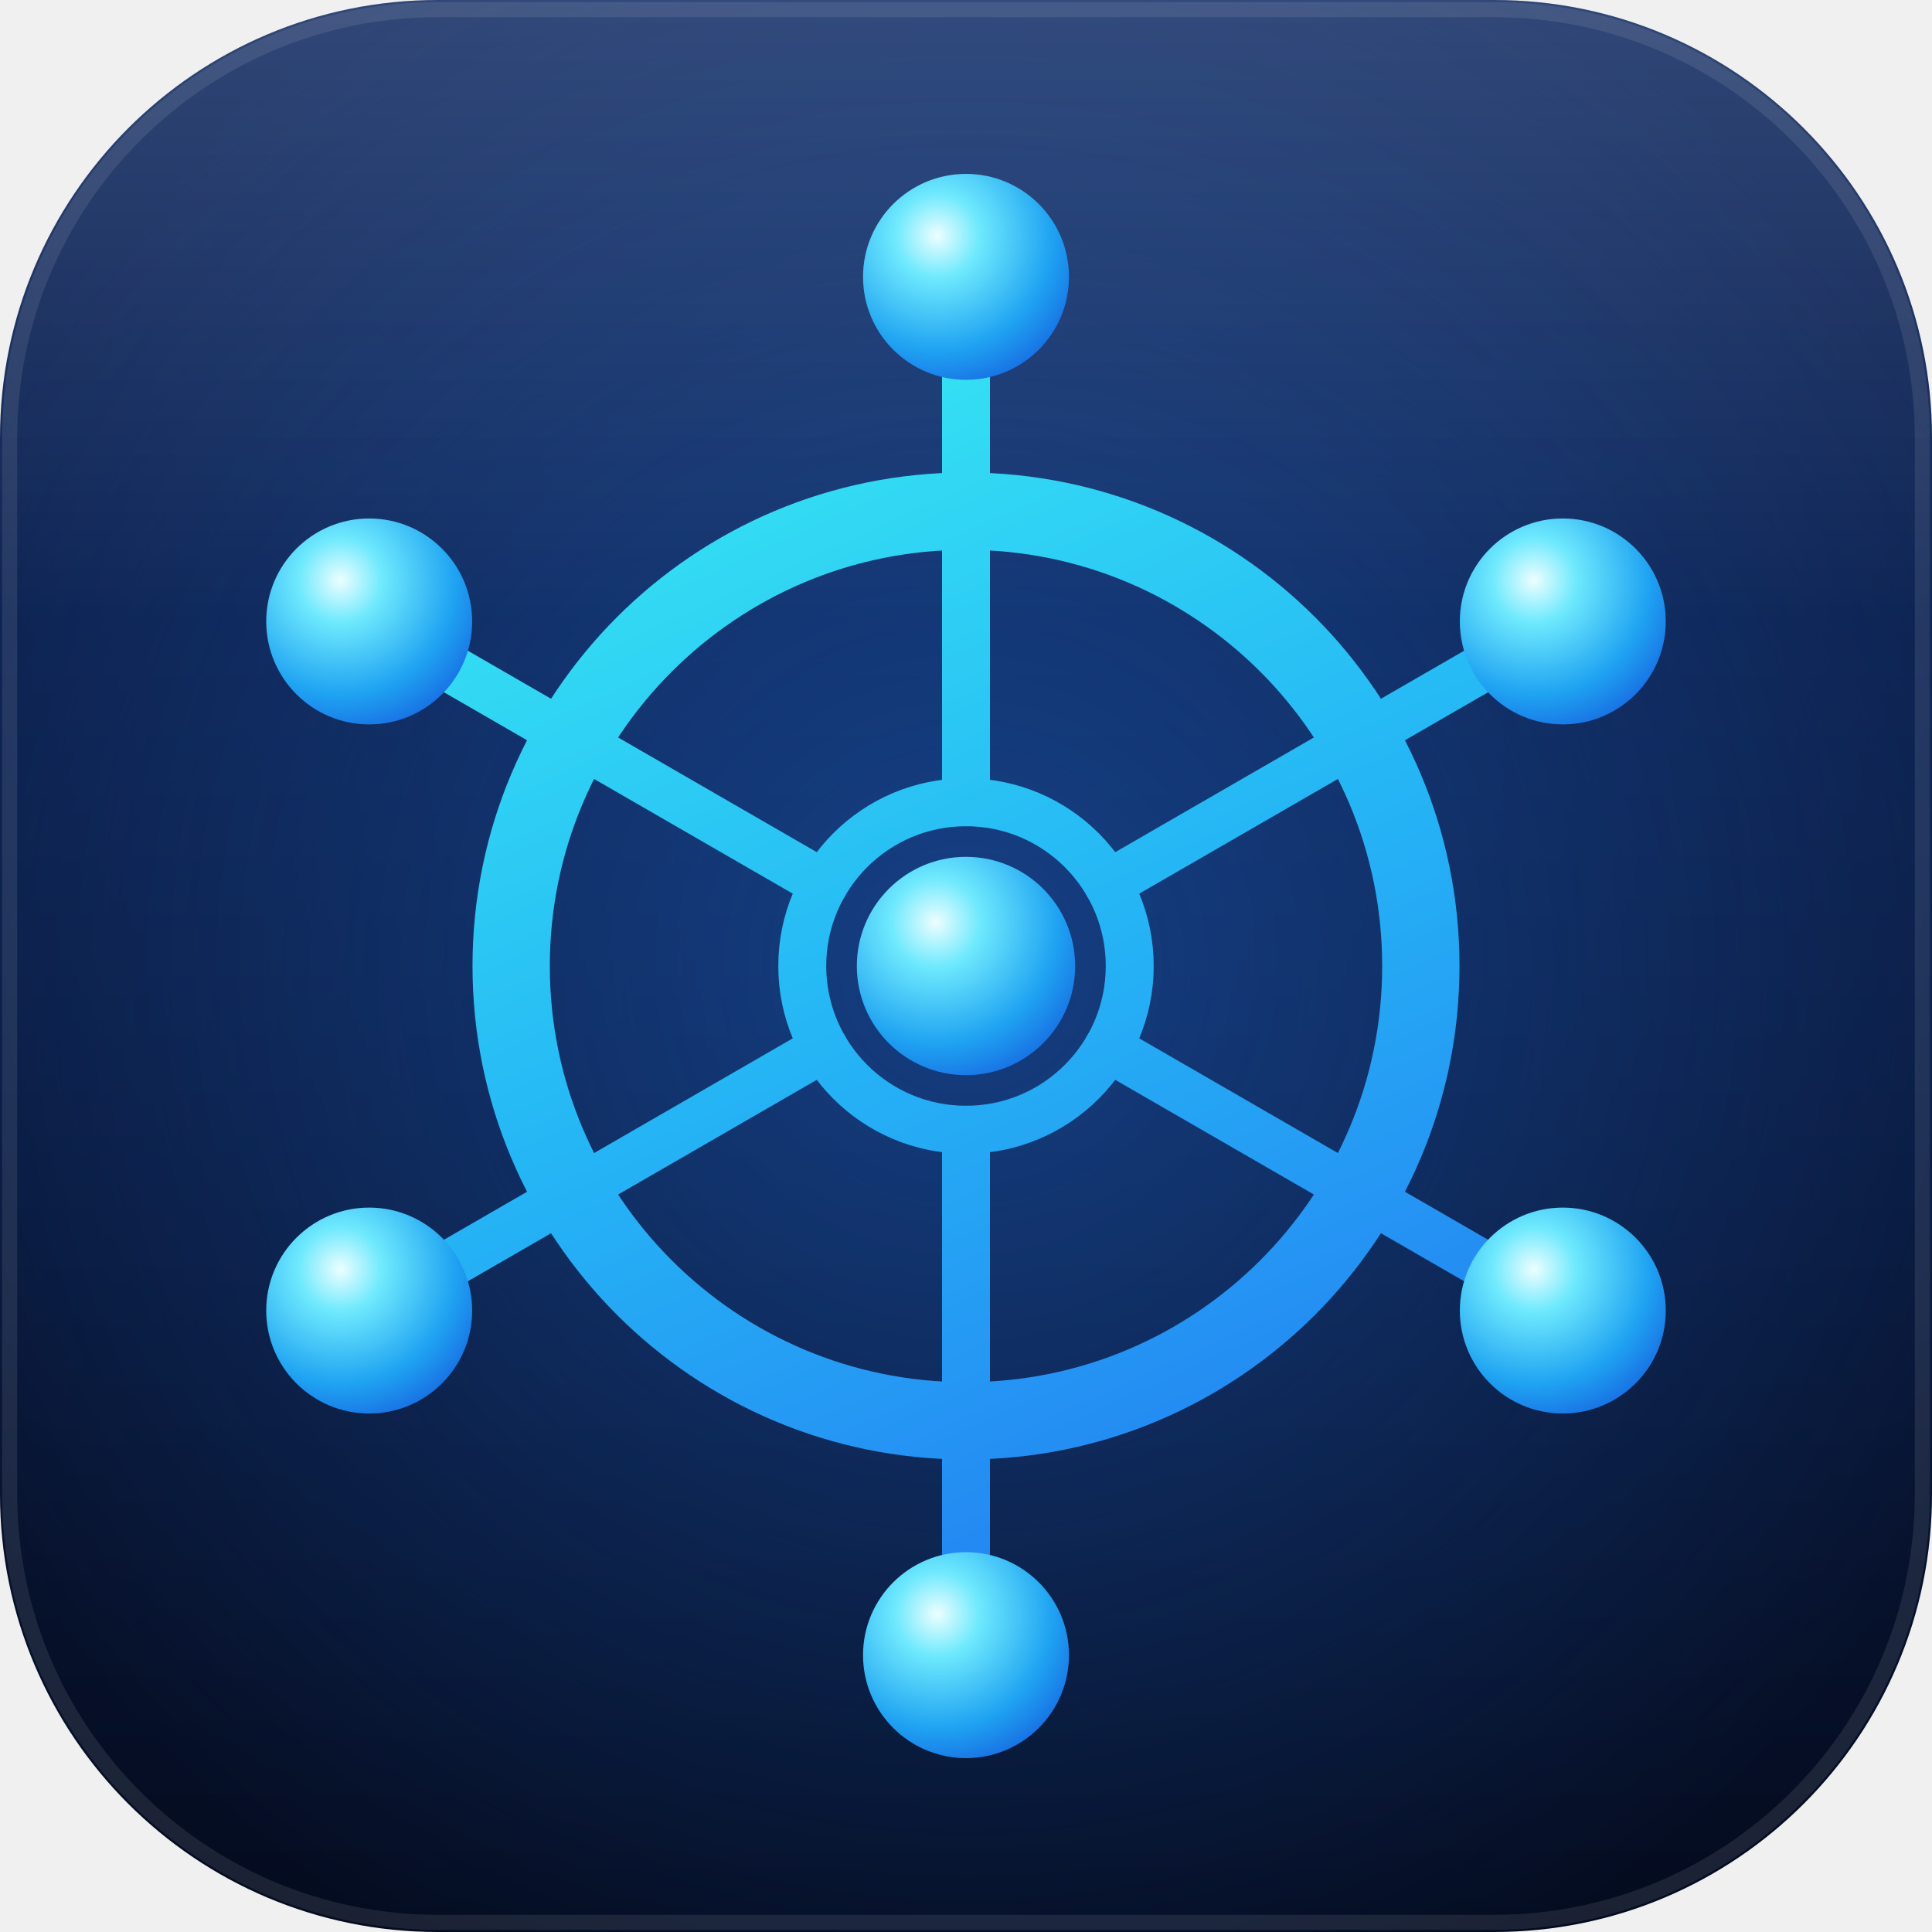
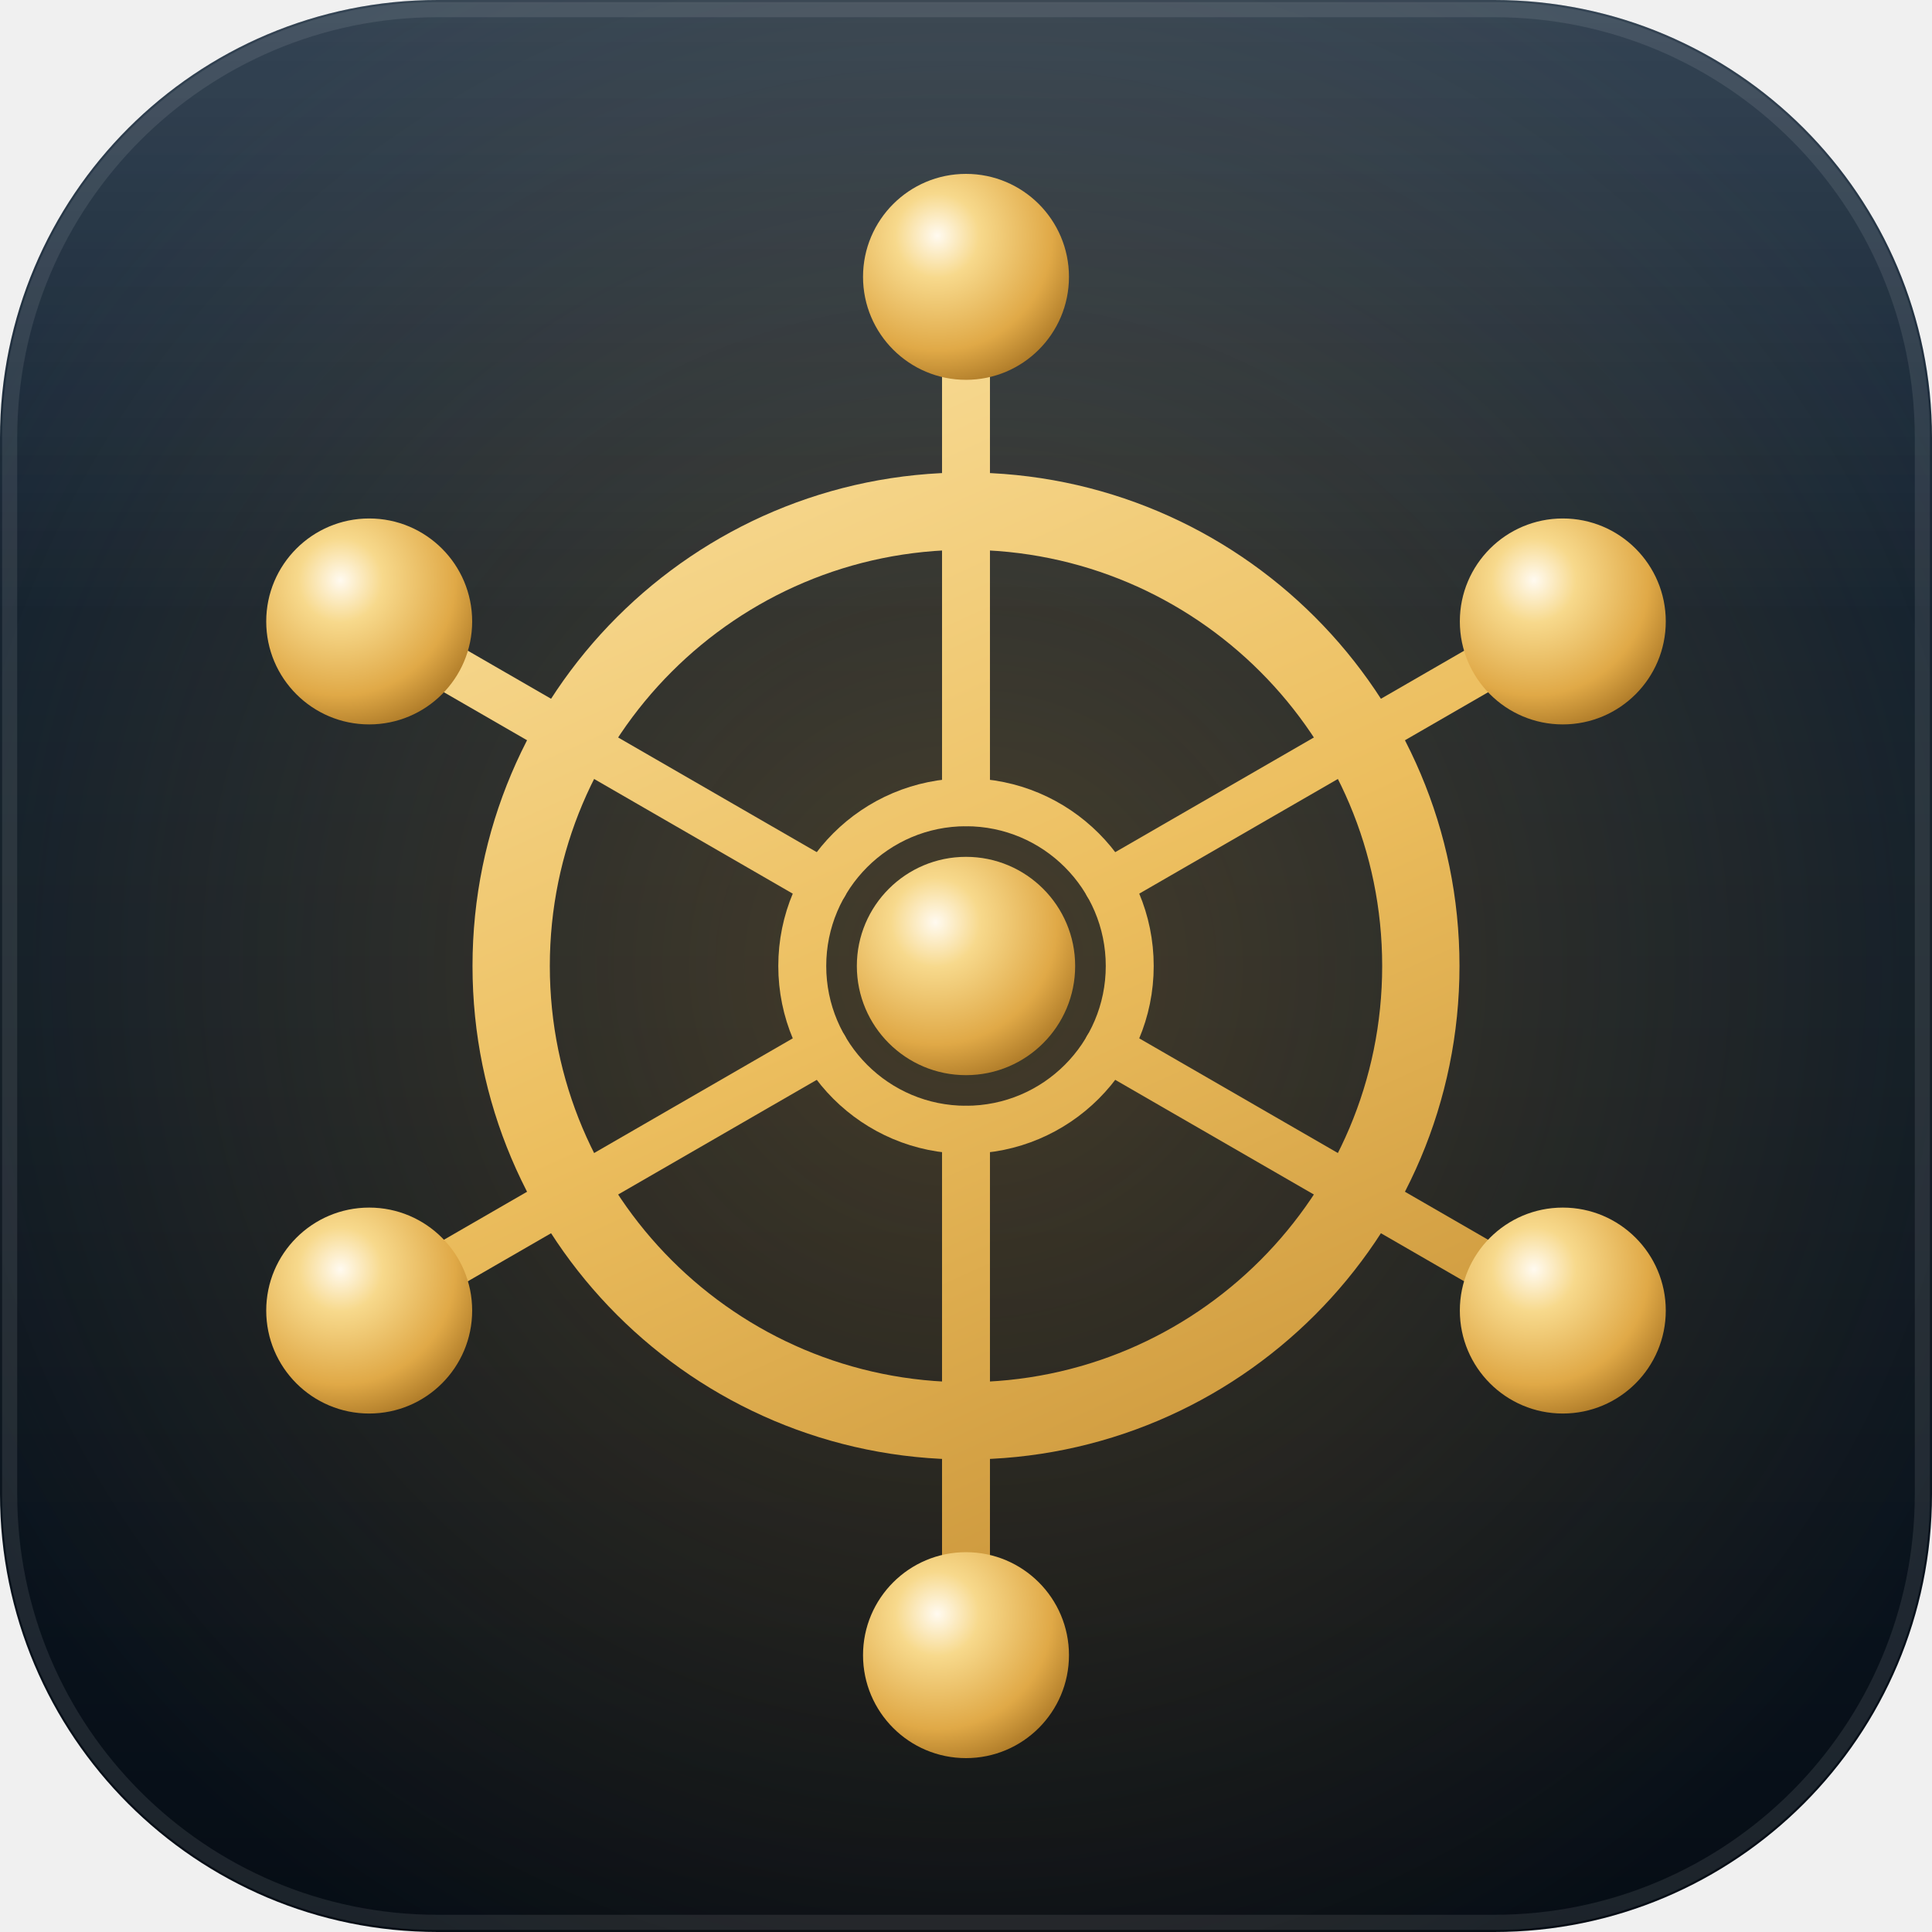
<svg xmlns="http://www.w3.org/2000/svg" viewBox="0 0 64 64" width="64" height="64">
  <defs>
    <linearGradient id="bg" x1="0" y1="0" x2="0" y2="1">
-       <stop offset="0" stop-color="#122c63" />
-       <stop offset="0.55" stop-color="#0a1a3f" />
-       <stop offset="1" stop-color="#040b1e" />
+       <stop offset="0" stop-color="#17293b" />
+       <stop offset="0.55" stop-color="#0d1a27" />
+       <stop offset="1" stop-color="#060d15" />
    </linearGradient>
    <radialGradient id="bgGlow" cx="0.5" cy="0.5" r="0.58">
-       <stop offset="0" stop-color="#1f62c4" stop-opacity="0.5" />
-       <stop offset="1" stop-color="#1f62c4" stop-opacity="0" />
+       <stop offset="0" stop-color="#c98b2e" stop-opacity="0.3" />
+       <stop offset="1" stop-color="#c98b2e" stop-opacity="0" />
    </radialGradient>
    <linearGradient id="sheen" x1="0" y1="0" x2="0" y2="1">
      <stop offset="0" stop-color="#ffffff" stop-opacity="0.13" />
      <stop offset="0.32" stop-color="#ffffff" stop-opacity="0" />
    </linearGradient>
    <linearGradient id="ink" gradientUnits="userSpaceOnUse" x1="20.625" y1="6.875" x2="43.375" y2="57.125">
-       <stop offset="0" stop-color="#2af3f0" />
-       <stop offset="0.5" stop-color="#1fb0f2" />
-       <stop offset="1" stop-color="#1c5fe6" />
+       <stop offset="0" stop-color="#f7dc92" />
+       <stop offset="0.5" stop-color="#e3b04e" />
+       <stop offset="1" stop-color="#a8741f" />
    </linearGradient>
    <linearGradient id="inkSmall" gradientUnits="userSpaceOnUse" x1="20.625" y1="6.875" x2="43.375" y2="57.125">
-       <stop offset="0" stop-color="#3cf4f2" />
-       <stop offset="0.5" stop-color="#25b6f5" />
-       <stop offset="1" stop-color="#2470f2" />
+       <stop offset="0" stop-color="#fbe4a6" />
+       <stop offset="0.5" stop-color="#ecbe5e" />
+       <stop offset="1" stop-color="#c18a30" />
    </linearGradient>
    <linearGradient id="trail" x1="0" y1="0" x2="1" y2="0">
-       <stop offset="0" stop-color="#7ff3ff" stop-opacity="0" />
-       <stop offset="1" stop-color="#9ff7ff" stop-opacity="0.8" />
+       <stop offset="0" stop-color="#ffe2a0" stop-opacity="0" />
+       <stop offset="1" stop-color="#fff0c8" stop-opacity="0.8" />
    </linearGradient>
    <radialGradient id="core" cx="0.36" cy="0.3" r="0.82">
-       <stop offset="0" stop-color="#ecfeff" />
-       <stop offset="0.25" stop-color="#6ee9fd" />
-       <stop offset="0.68" stop-color="#1fa3f2" />
-       <stop offset="1" stop-color="#1660df" />
+       <stop offset="0" stop-color="#fffaf0" />
+       <stop offset="0.25" stop-color="#f7d98c" />
+       <stop offset="0.68" stop-color="#e0a947" />
+       <stop offset="1" stop-color="#9c6a1d" />
    </radialGradient>
    <radialGradient id="halo">
-       <stop offset="0" stop-color="#3fdcff" stop-opacity="0.72" />
-       <stop offset="0.42" stop-color="#2aa8ff" stop-opacity="0.24" />
-       <stop offset="1" stop-color="#2aa8ff" stop-opacity="0" />
+       <stop offset="0" stop-color="#ffd57a" stop-opacity="0.72" />
+       <stop offset="0.42" stop-color="#f0b44a" stop-opacity="0.24" />
+       <stop offset="1" stop-color="#f0b44a" stop-opacity="0" />
    </radialGradient>
    <radialGradient id="spark">
      <stop offset="0" stop-color="#ffffff" />
-       <stop offset="0.5" stop-color="#c8f8ff" />
-       <stop offset="1" stop-color="#5fe0ff" />
+       <stop offset="0.5" stop-color="#ffefc2" />
+       <stop offset="1" stop-color="#f3c96a" />
    </radialGradient>
    <filter id="glow" x="-25%" y="-25%" width="150%" height="150%">
      <feGaussianBlur stdDeviation="0.438" result="b" />
      <feColorMatrix in="b" type="matrix" values="1 0 0 0 0  0 1 0 0 0  0 0 1 0 0  0 0 0 0.8 0" result="g" />
      <feMerge>
        <feMergeNode in="g" />
        <feMergeNode in="SourceGraphic" />
      </feMerge>
    </filter>
    <filter id="blur3" x="-50%" y="-50%" width="200%" height="200%">
      <feGaussianBlur stdDeviation="0.188" />
    </filter>
    <filter id="drop" x="-20%" y="-20%" width="140%" height="150%">
      <feDropShadow dx="0" dy="0.875" stdDeviation="1" flood-color="#000" flood-opacity="0.38" />
    </filter>
  </defs>
  <rect x="0" y="0" width="64" height="64" rx="14.502" fill="url(#bg)" />
  <rect x="0" y="0" width="64" height="64" rx="14.502" fill="url(#bgGlow)" />
  <rect x="0" y="0" width="64" height="64" rx="14.502" fill="url(#sheen)" />
  <rect x="0.32" y="0.32" width="63.36" height="63.36" rx="14.183" fill="none" stroke="#fff" stroke-opacity="0.09" stroke-width="0.5" />
  <path d="M32 26.576L32 11.218M36.697 29.288L49.998 21.609M36.697 34.712L49.998 42.391M32 37.424L32 52.782M27.303 34.712L14.002 42.391M27.303 29.288L14.002 21.609" fill="none" stroke="url(#inkSmall)" stroke-width="1.588" stroke-linecap="round" />
  <circle cx="32" cy="32" r="15.067" fill="none" stroke="url(#inkSmall)" stroke-width="2.561" />
  <circle cx="32" cy="32" r="5.424" fill="none" stroke="url(#inkSmall)" stroke-width="1.588" />
  <circle cx="32" cy="9.171" r="3.411" fill="url(#core)" />
  <circle cx="51.77" cy="20.586" r="3.411" fill="url(#core)" />
  <circle cx="51.77" cy="43.414" r="3.411" fill="url(#core)" />
  <circle cx="32" cy="54.829" r="3.411" fill="url(#core)" />
  <circle cx="12.23" cy="43.414" r="3.411" fill="url(#core)" />
  <circle cx="12.23" cy="20.586" r="3.411" fill="url(#core)" />
  <circle cx="32" cy="32" r="3.616" fill="url(#core)" />
</svg>
